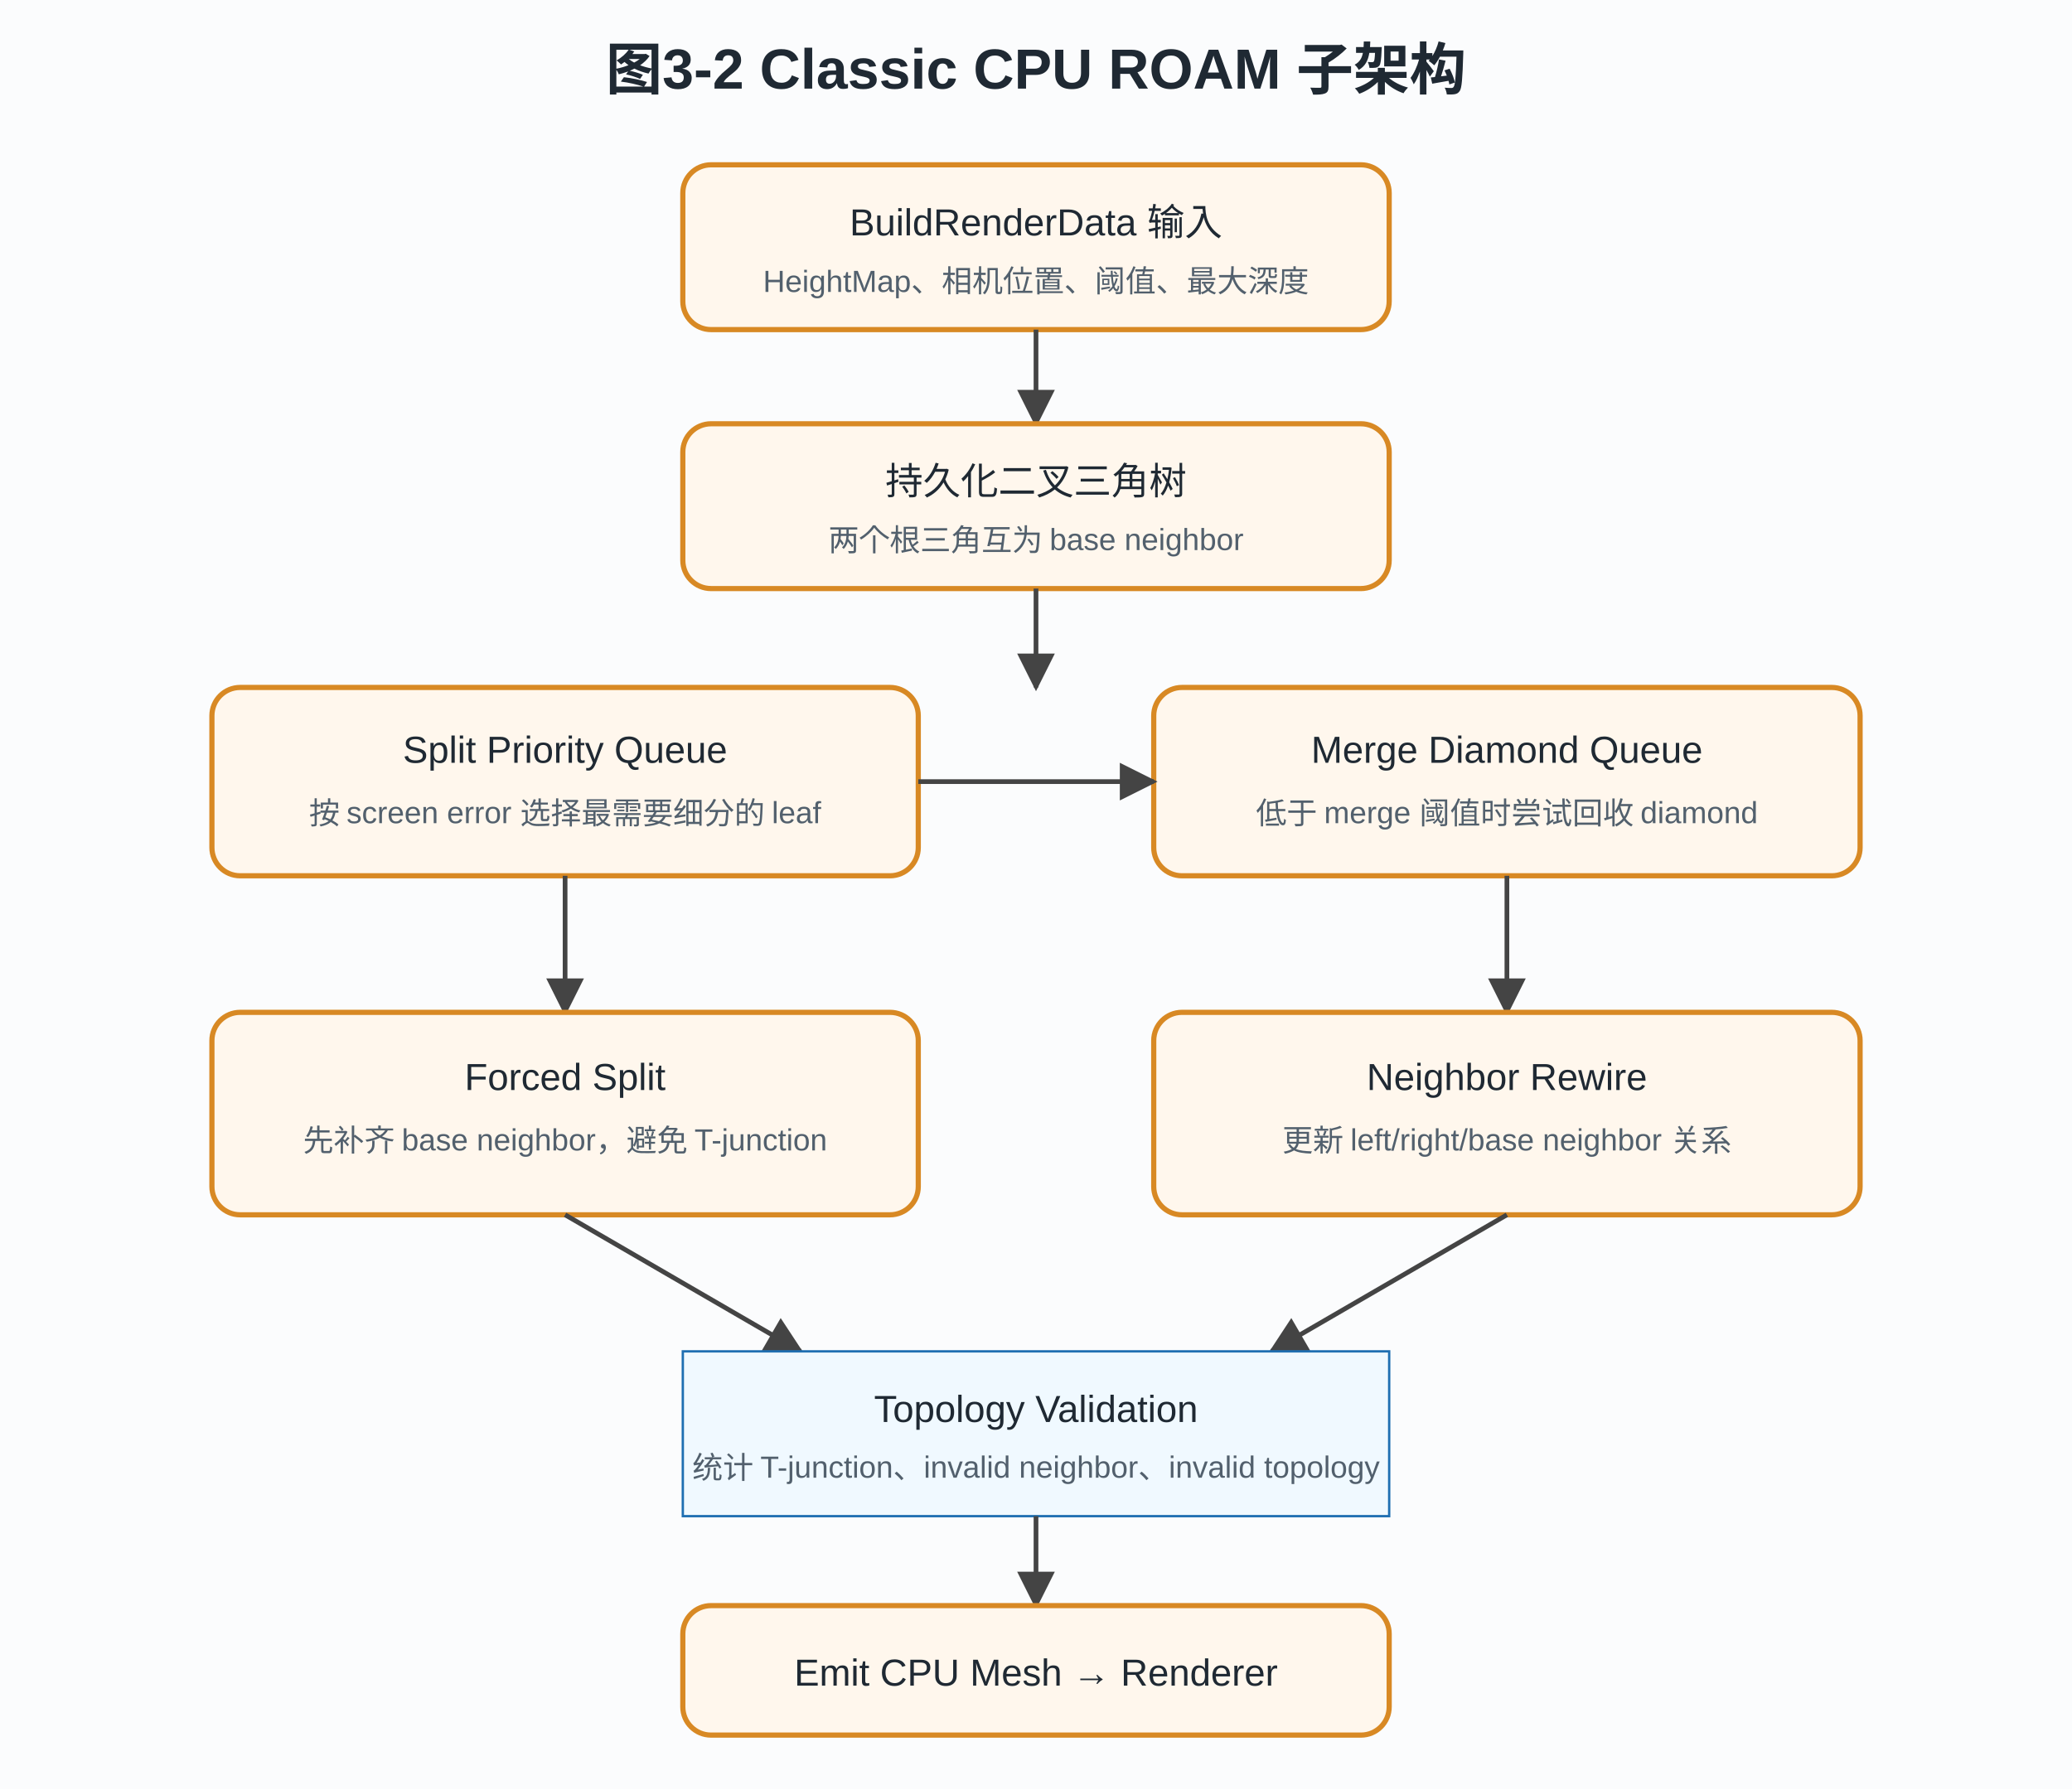
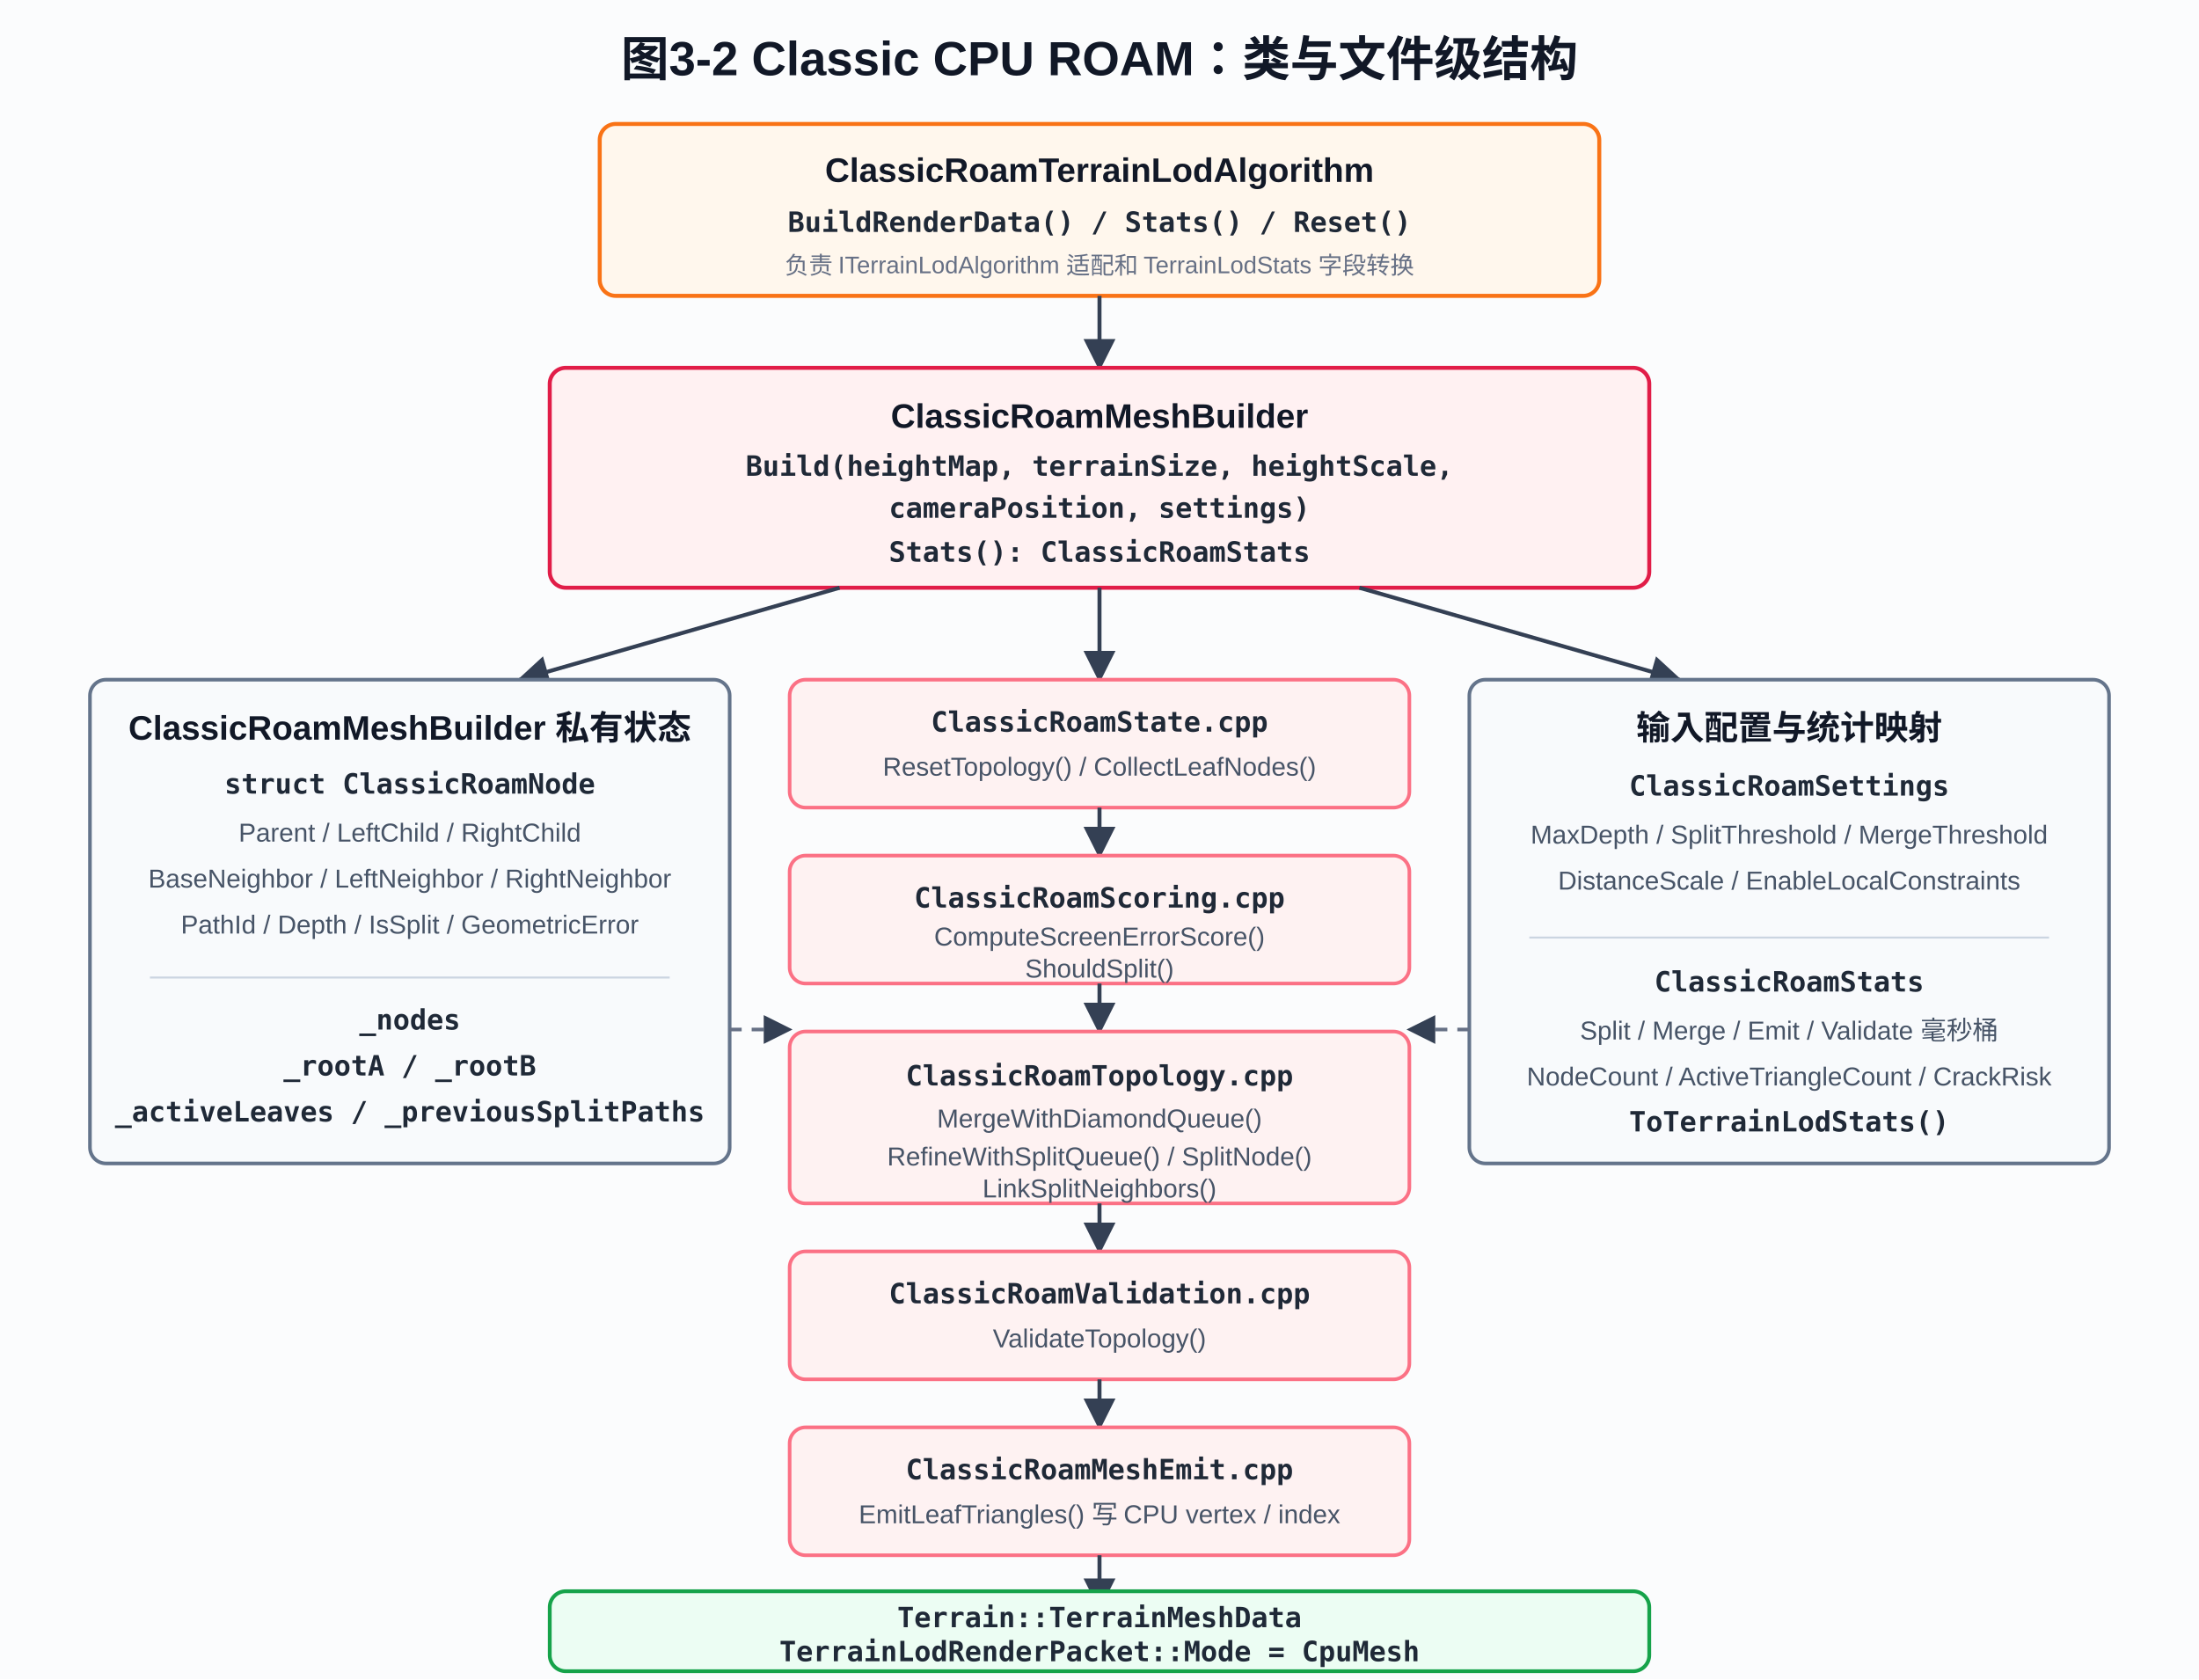
- <svg xmlns="http://www.w3.org/2000/svg" width="880" height="760" viewBox="0 0 880 760">
+ <svg xmlns="http://www.w3.org/2000/svg" width="1100" height="840" viewBox="0 0 1100 840">
  <defs>
    <marker id="arrow" viewBox="0 0 10 10" refX="9" refY="5" markerWidth="8" markerHeight="8" orient="auto-start-reverse">
-       <path d="M 0 0 L 10 5 L 0 10 z" fill="#444" />
+       <path d="M 0 0 L 10 5 L 0 10 z" fill="#344054" />
    </marker>
    <style>
-       .title{font:700 24px "Microsoft YaHei",Arial,sans-serif;fill:#1f2933}
-       .box{fill:#fff7ed;stroke:#d88924;stroke-width:2.2;rx:12}
-       .check{fill:#f0f9ff;stroke:#1f6fb2}
-       .txt{font:16px "Microsoft YaHei",Arial,sans-serif;fill:#1f2933}
-       .small{font:13px "Microsoft YaHei",Arial,sans-serif;fill:#52606d}
-       .line{stroke:#444;stroke-width:2;fill:none;marker-end:url(#arrow)}
+       .title{font:700 24px "Microsoft YaHei",Arial,sans-serif;fill:#111827}
+       .section{font:700 17px "Microsoft YaHei",Arial,sans-serif;fill:#111827}
+       .code{font:600 14px "Consolas","SFMono-Regular",monospace;fill:#1f2937}
+       .small{font:13px "Microsoft YaHei",Arial,sans-serif;fill:#475467}
+       .caption{font:12px "Microsoft YaHei",Arial,sans-serif;fill:#667085}
+       .line{stroke:#344054;stroke-width:2;fill:none;marker-end:url(#arrow)}
+       .dash{stroke:#667085;stroke-width:1.8;stroke-dasharray:6 5;fill:none;marker-end:url(#arrow)}
+       .adapter{fill:#fff7ed;stroke:#f97316;stroke-width:2}
+       .builder{fill:#fff1f2;stroke:#e11d48;stroke-width:2}
+       .state{fill:#f8fafc;stroke:#64748b;stroke-width:1.8}
+       .pass{fill:#fef2f2;stroke:#fb7185;stroke-width:1.8}
+       .output{fill:#ecfdf3;stroke:#16a34a;stroke-width:1.9}
    </style>
  </defs>
  <rect width="100%" height="100%" fill="#fbfcfd" />
-   <text x="440" y="38" text-anchor="middle" class="title">图3-2 Classic CPU ROAM 子架构</text>
-   <rect x="290" y="70" width="300" height="70" class="box" />
-   <text x="440" y="100" text-anchor="middle" class="txt">BuildRenderData 输入</text>
-   <text x="440" y="124" text-anchor="middle" class="small">HeightMap、相机位置、阈值、最大深度</text>
-   <path d="M440 140 L440 180" class="line" />
-   <rect x="290" y="180" width="300" height="70" class="box" />
-   <text x="440" y="210" text-anchor="middle" class="txt">持久化二叉三角树</text>
-   <text x="440" y="234" text-anchor="middle" class="small">两个根三角互为 base neighbor</text>
-   <path d="M440 250 L440 292" class="line" />
-   <rect x="90" y="292" width="300" height="80" class="box" />
-   <text x="240" y="324" text-anchor="middle" class="txt">Split Priority Queue</text>
-   <text x="240" y="350" text-anchor="middle" class="small">按 screen error 选择最需要细分的 leaf</text>
-   <rect x="490" y="292" width="300" height="80" class="box" />
-   <text x="640" y="324" text-anchor="middle" class="txt">Merge Diamond Queue</text>
-   <text x="640" y="350" text-anchor="middle" class="small">低于 merge 阈值时尝试回收 diamond</text>
-   <path d="M390 332 L490 332" class="line" />
-   <path d="M240 372 L240 430" class="line" />
-   <path d="M640 372 L640 430" class="line" />
-   <rect x="90" y="430" width="300" height="86" class="box" />
-   <text x="240" y="463" text-anchor="middle" class="txt">Forced Split</text>
-   <text x="240" y="489" text-anchor="middle" class="small">先补齐 base neighbor，避免 T-junction</text>
-   <rect x="490" y="430" width="300" height="86" class="box" />
-   <text x="640" y="463" text-anchor="middle" class="txt">Neighbor Rewire</text>
-   <text x="640" y="489" text-anchor="middle" class="small">更新 left/right/base neighbor 关系</text>
-   <path d="M240 516 L340 574" class="line" />
-   <path d="M640 516 L540 574" class="line" />
-   <rect x="290" y="574" width="300" height="70" class="check" />
-   <text x="440" y="604" text-anchor="middle" class="txt">Topology Validation</text>
-   <text x="440" y="628" text-anchor="middle" class="small">统计 T-junction、invalid neighbor、invalid topology</text>
-   <path d="M440 644 L440 682" class="line" />
-   <rect x="290" y="682" width="300" height="55" class="box" />
-   <text x="440" y="716" text-anchor="middle" class="txt">Emit CPU Mesh → Renderer</text>
+   <text x="550" y="38" text-anchor="middle" class="title">图3-2 Classic CPU ROAM：类与文件级结构</text>
+   <rect x="300" y="62" width="500" height="86" rx="8" class="adapter" />
+   <text x="550" y="91" text-anchor="middle" class="section">ClassicRoamTerrainLodAlgorithm</text>
+   <text x="550" y="116" text-anchor="middle" class="code">BuildRenderData()  /  Stats()  /  Reset()</text>
+   <text x="550" y="137" text-anchor="middle" class="caption">负责 ITerrainLodAlgorithm 适配和 TerrainLodStats 字段转换</text>
+   <path d="M550 148 L550 184" class="line" />
+   <rect x="275" y="184" width="550" height="110" rx="8" class="builder" />
+   <text x="550" y="214" text-anchor="middle" class="section">ClassicRoamMeshBuilder</text>
+   <text x="550" y="238" text-anchor="middle" class="code">Build(heightMap, terrainSize, heightScale,</text>
+   <text x="550" y="259" text-anchor="middle" class="code">cameraPosition, settings)</text>
+   <text x="550" y="281" text-anchor="middle" class="code">Stats(): ClassicRoamStats</text>
+   <path d="M420 294 L260 340" class="line" />
+   <path d="M550 294 L550 340" class="line" />
+   <path d="M680 294 L840 340" class="line" />
+   <rect x="45" y="340" width="320" height="242" rx="8" class="state" />
+   <text x="205" y="370" text-anchor="middle" class="section">ClassicRoamMeshBuilder 私有状态</text>
+   <text x="205" y="397" text-anchor="middle" class="code">struct ClassicRoamNode</text>
+   <text x="205" y="421" text-anchor="middle" class="small">Parent / LeftChild / RightChild</text>
+   <text x="205" y="444" text-anchor="middle" class="small">BaseNeighbor / LeftNeighbor / RightNeighbor</text>
+   <text x="205" y="467" text-anchor="middle" class="small">PathId / Depth / IsSplit / GeometricError</text>
+   <line x1="75" y1="489" x2="335" y2="489" stroke="#cbd5e1" />
+   <text x="205" y="515" text-anchor="middle" class="code">_nodes</text>
+   <text x="205" y="538" text-anchor="middle" class="code">_rootA / _rootB</text>
+   <text x="205" y="561" text-anchor="middle" class="code">_activeLeaves / _previousSplitPaths</text>
+   <rect x="735" y="340" width="320" height="242" rx="8" class="state" />
+   <text x="895" y="370" text-anchor="middle" class="section">输入配置与统计映射</text>
+   <text x="895" y="398" text-anchor="middle" class="code">ClassicRoamSettings</text>
+   <text x="895" y="422" text-anchor="middle" class="small">MaxDepth / SplitThreshold / MergeThreshold</text>
+   <text x="895" y="445" text-anchor="middle" class="small">DistanceScale / EnableLocalConstraints</text>
+   <line x1="765" y1="469" x2="1025" y2="469" stroke="#cbd5e1" />
+   <text x="895" y="496" text-anchor="middle" class="code">ClassicRoamStats</text>
+   <text x="895" y="520" text-anchor="middle" class="small">Split / Merge / Emit / Validate 毫秒桶</text>
+   <text x="895" y="543" text-anchor="middle" class="small">NodeCount / ActiveTriangleCount / CrackRisk</text>
+   <text x="895" y="566" text-anchor="middle" class="code">ToTerrainLodStats()</text>
+   <rect x="395" y="340" width="310" height="64" rx="8" class="pass" />
+   <text x="550" y="366" text-anchor="middle" class="code">ClassicRoamState.cpp</text>
+   <text x="550" y="388" text-anchor="middle" class="small">ResetTopology() / CollectLeafNodes()</text>
+   <path d="M550 404 L550 428" class="line" />
+   <rect x="395" y="428" width="310" height="64" rx="8" class="pass" />
+   <text x="550" y="454" text-anchor="middle" class="code">ClassicRoamScoring.cpp</text>
+   <text x="550" y="473" text-anchor="middle" class="small">ComputeScreenErrorScore()</text>
+   <text x="550" y="489" text-anchor="middle" class="small">ShouldSplit()</text>
+   <path d="M550 492 L550 516" class="line" />
+   <rect x="395" y="516" width="310" height="86" rx="8" class="pass" />
+   <text x="550" y="543" text-anchor="middle" class="code">ClassicRoamTopology.cpp</text>
+   <text x="550" y="564" text-anchor="middle" class="small">MergeWithDiamondQueue()</text>
+   <text x="550" y="583" text-anchor="middle" class="small">RefineWithSplitQueue() / SplitNode()</text>
+   <text x="550" y="599" text-anchor="middle" class="small">LinkSplitNeighbors()</text>
+   <path d="M550 602 L550 626" class="line" />
+   <rect x="395" y="626" width="310" height="64" rx="8" class="pass" />
+   <text x="550" y="652" text-anchor="middle" class="code">ClassicRoamValidation.cpp</text>
+   <text x="550" y="674" text-anchor="middle" class="small">ValidateTopology()</text>
+   <path d="M550 690 L550 714" class="line" />
+   <rect x="395" y="714" width="310" height="64" rx="8" class="pass" />
+   <text x="550" y="740" text-anchor="middle" class="code">ClassicRoamMeshEmit.cpp</text>
+   <text x="550" y="762" text-anchor="middle" class="small">EmitLeafTriangles() 写 CPU vertex / index</text>
+   <path d="M365 515 L395 515" class="dash" />
+   <path d="M735 515 L705 515" class="dash" />
+   <path d="M550 778 L550 804" class="line" />
+   <rect x="275" y="796" width="550" height="40" rx="8" class="output" />
+   <text x="550" y="814" text-anchor="middle" class="code">Terrain::TerrainMeshData</text>
+   <text x="550" y="831" text-anchor="middle" class="code">TerrainLodRenderPacket::Mode = CpuMesh</text>
</svg>
